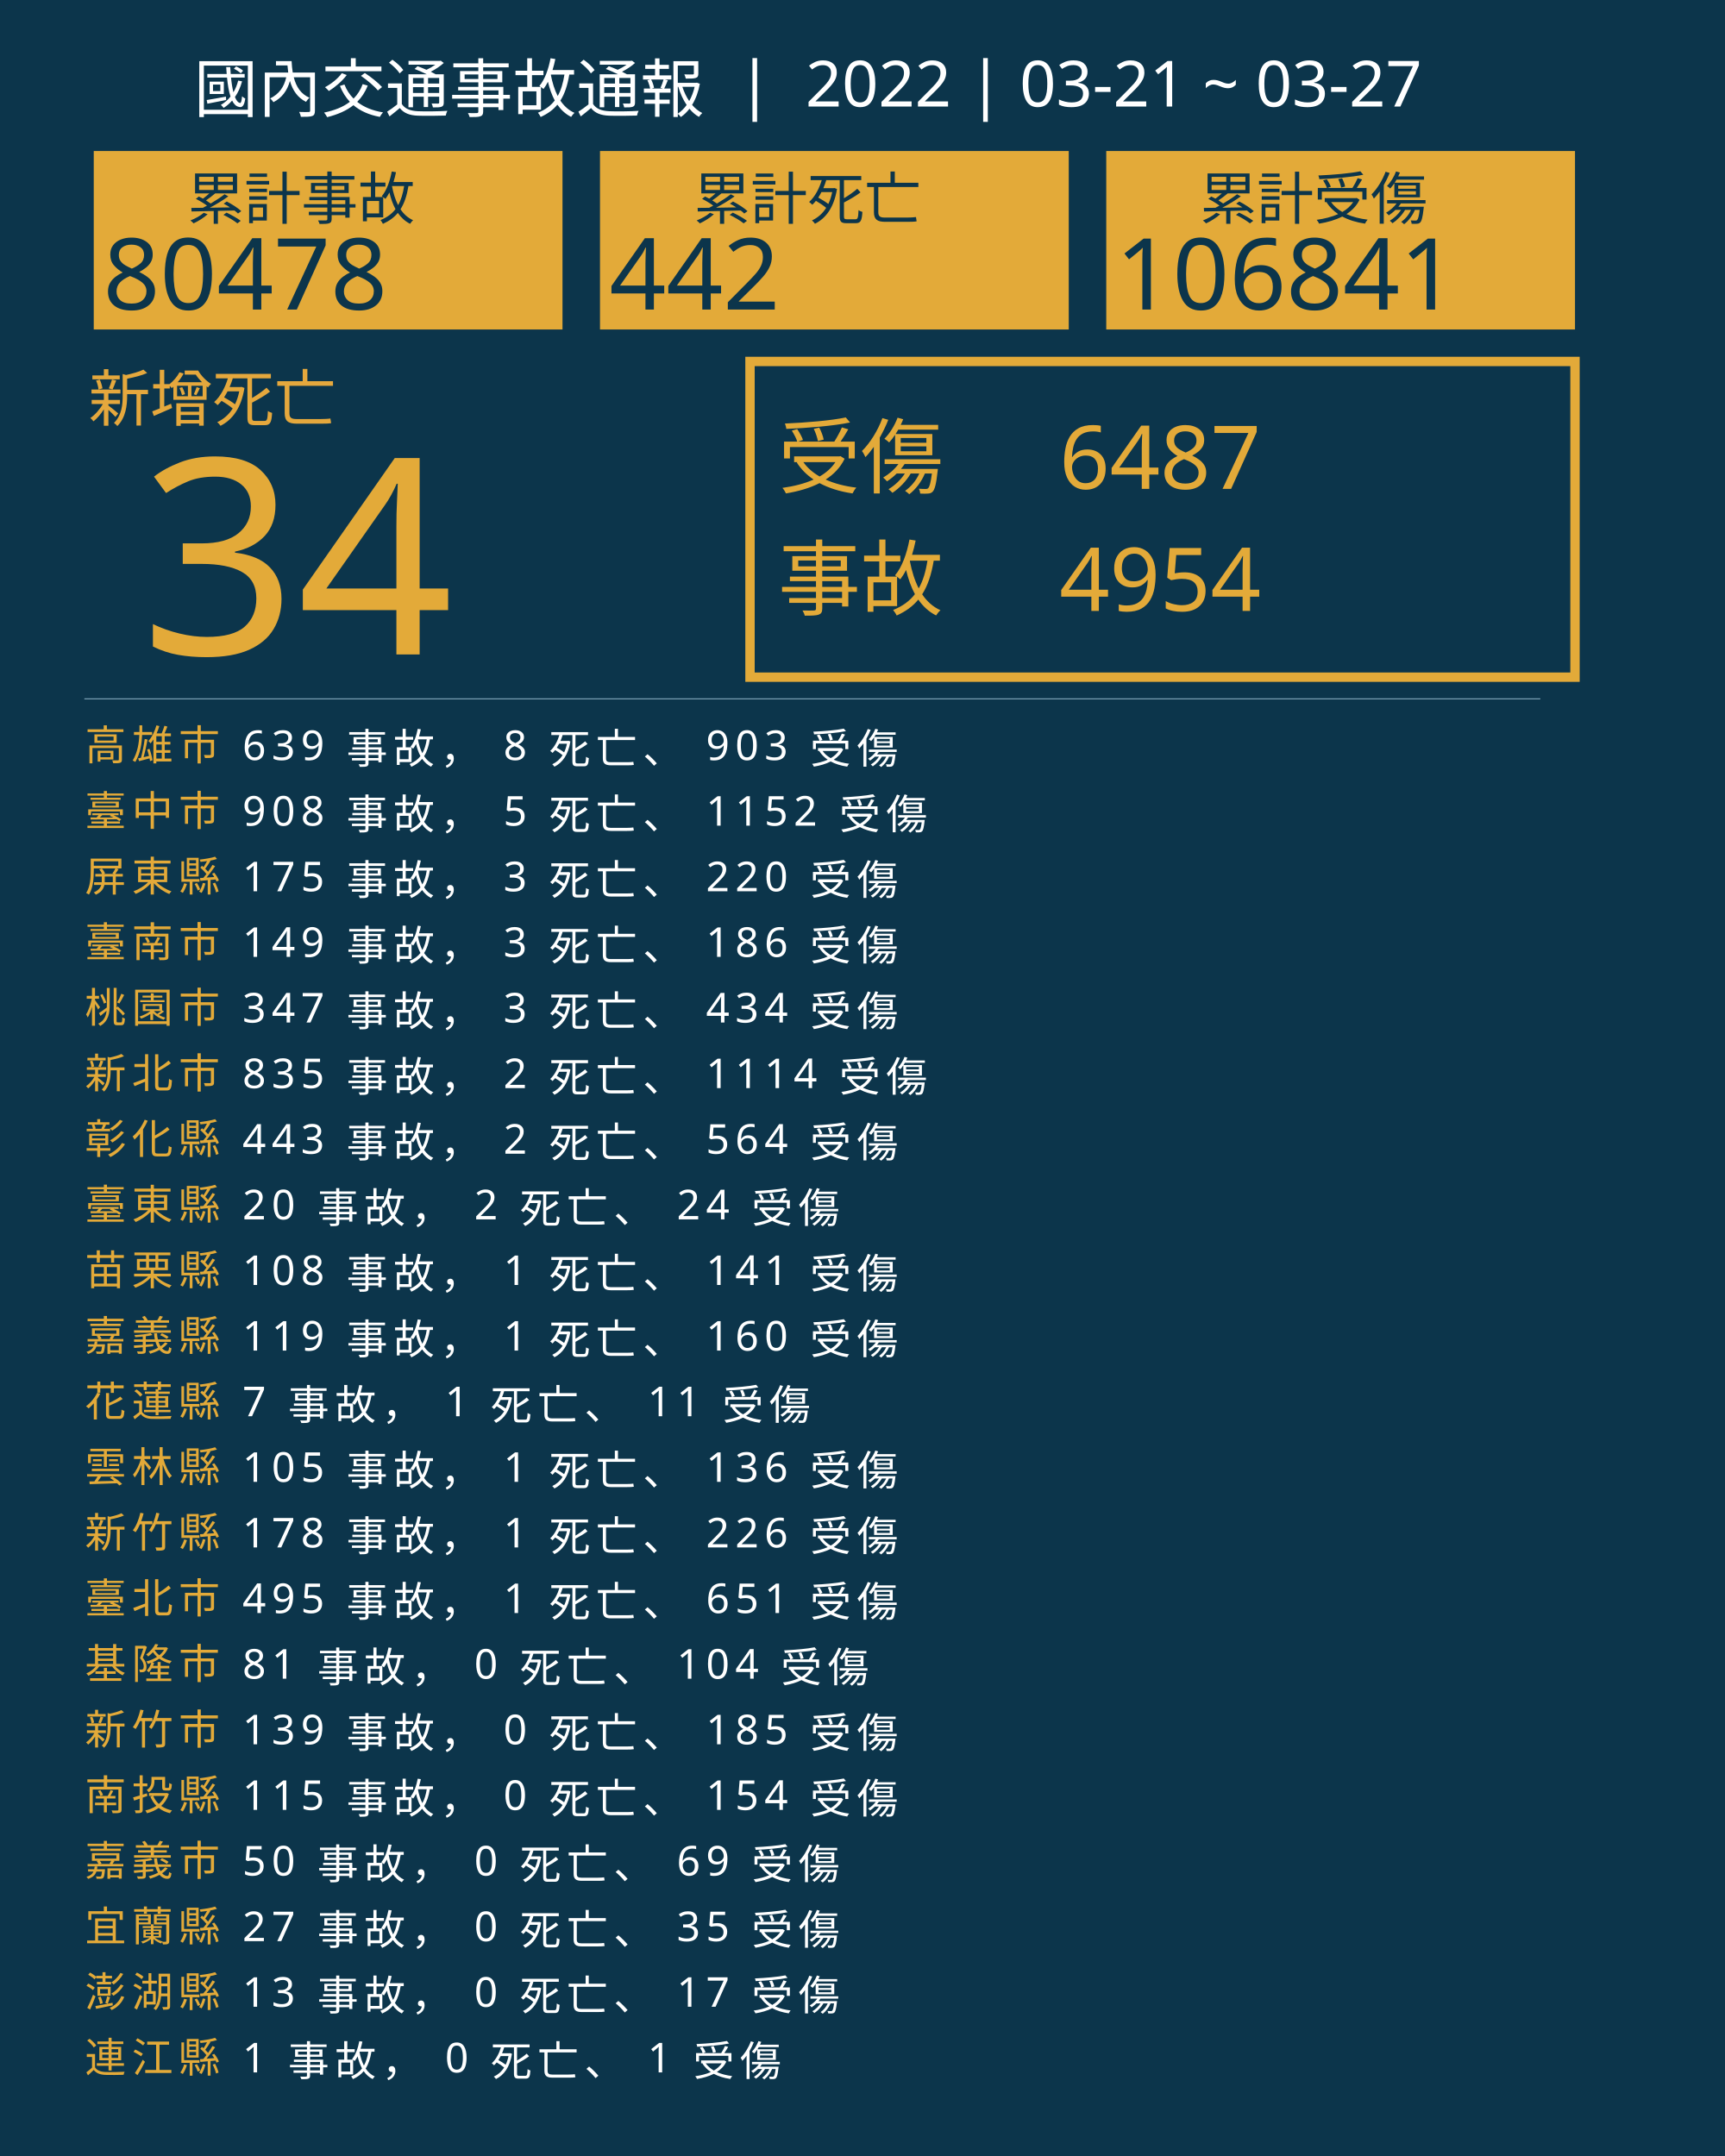
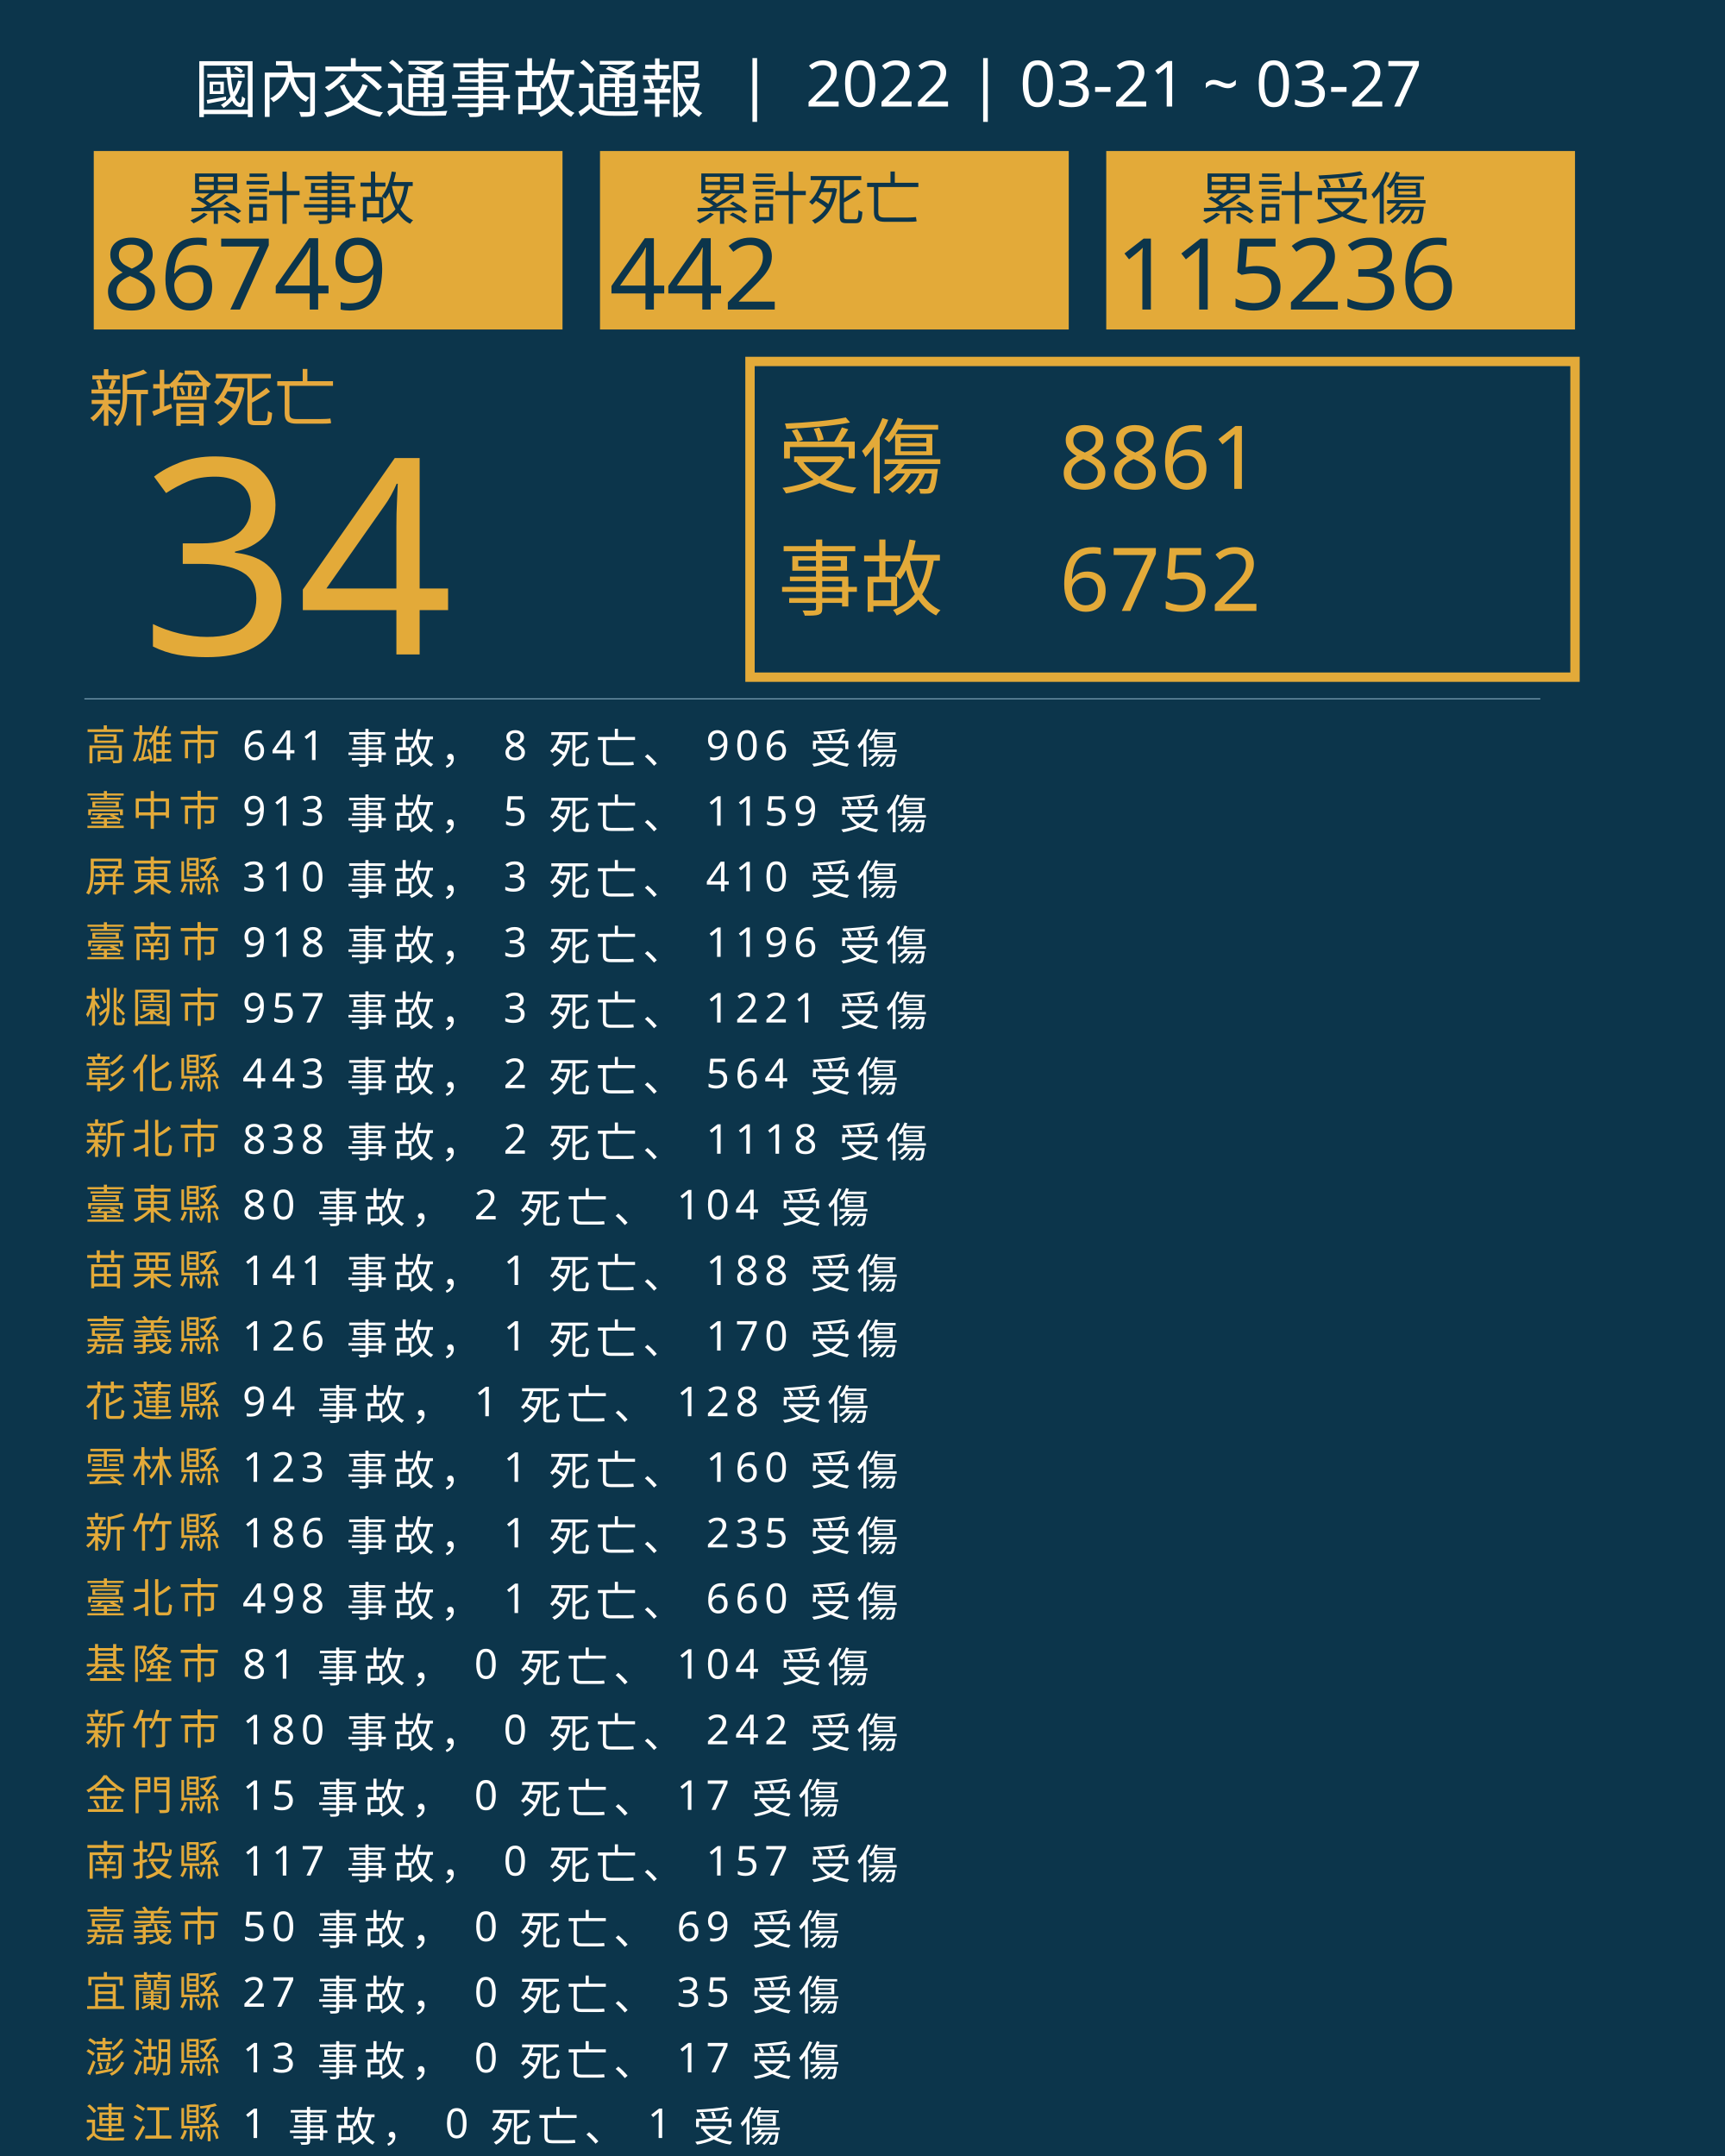
<svg xmlns="http://www.w3.org/2000/svg" version="1.1" id="圖層_1" x="0px" y="0px" viewBox="0 0 1840 2300" style="enable-background:new 0 0 1840 2300;" xml:space="preserve">
  <style type="text/css">
	.st0{fill:#0C354B;}
	.st1{fill:#E5A83D;}
	.st2{font-family:'NotoSansCJKtc-Bold-B5pc-H';}
	.st3{font-size:66px;}
	.st4{fill:#E3AA39;}
	.st5{font-family:'Arial-BoldMT';}
	.st6{font-size:291.776px;}
	.st7{fill:none;stroke:#E3AA39;stroke-miterlimit:10;stroke-width:10;}
	.st8{font-family:'NotoSansCJKtc-Light-B5pc-H';}
	.st9{font-size:88px;}
	.st10{font-family:'NotoSansCJKtc-Medium-B5pc-H';}
	.st11{font-size:94px;}
	.st12{fill:none;stroke:#8AAFC1;stroke-miterlimit:10;}
	.st13{font-size:60.649px;}
	.st14{font-size:106px;}
	.st15{fill:none;}
	.st16{font-size:44px;}
	.st17{letter-spacing:6;}
	.st18{fill:#FFFFFF;}
	.st19{letter-spacing:1;}
	.st20{font-size:68px;}
</style>
  <rect class="st0" width="1840" height="2300" />
  <text transform="matrix(1 0 0 1 94.5001 449.017)" class="st1 st2 st3">新增死亡</text>
  <g>
    <text transform="matrix(1 0 0 1 150 698.1412)" class="st4 st5 st6">34</text>
  </g>
  <g>
    <rect x="800" y="385.6" class="st7" width="880" height="336.8" />
    <g>
      <text transform="matrix(1 0 0 1 830 519.593)" class="st4 st8 st9">受傷</text>
-       <text transform="matrix(1 0 0 1 1130 521.5084)" class="st4 st10 st11">6487</text>
-       <text transform="matrix(1 0 0 1 1130 651.7274)" class="st4 st10 st11">4954</text>
+       <text transform="matrix(1 0 0 1 1130 521.5084)" class="st4 st10 st11">8861</text>
+       <text transform="matrix(1 0 0 1 1130 651.7274)" class="st4 st10 st11">6752</text>
      <text transform="matrix(1 0 0 1 830 649.4965)" class="st4 st8 st9">事故</text>
    </g>
  </g>
  <line class="st12" x1="90" y1="745.5" x2="1643" y2="745.5" />
  <g>
    <g>
      <rect x="100" y="161.1" class="st4" width="500" height="190.4" />
      <g>
        <text transform="matrix(1 0 0 1 200 233.9079)" class="st0 st10 st13">累計事故</text>
        <g>
-           <text transform="matrix(1 0 0 1 110 330.2121)" class="st0 st5 st14">80478</text>
+           <text transform="matrix(1 0 0 1 110 330.2121)" class="st0 st5 st14">86749</text>
        </g>
      </g>
    </g>
    <g>
      <rect x="640" y="161.1" class="st4" width="500" height="190.4" />
      <g>
        <text transform="matrix(1 0 0 1 740 233.908)" class="st0 st10 st13">累計死亡</text>
        <g>
          <text transform="matrix(1 0 0 1 650 330.2122)" class="st0 st5 st14">442</text>
        </g>
      </g>
    </g>
    <g>
      <rect x="1180" y="161.1" class="st4" width="500" height="190.4" />
      <g>
        <text transform="matrix(1 0 0 1 1280 233.908)" class="st0 st10 st13">累計受傷</text>
        <g>
-           <text transform="matrix(1 0 0 1 1190 330.2122)" class="st0 st5 st14">106841</text>
+           <text transform="matrix(1 0 0 1 1190 330.2122)" class="st0 st5 st14">115236</text>
        </g>
      </g>
    </g>
  </g>
  <rect x="90.6" y="772.1" class="st15" width="1141.8" height="314.8" />
  <text transform="matrix(1 0 0 1 90.5591 810.7965)">
    <tspan x="0" y="0" class="st4 st10 st16 st17">高雄市</tspan>
-     <tspan x="150.6" y="0" class="st18 st10 st16 st17"> 639 事故， 8 死亡、 903 受傷</tspan>
+     <tspan x="150.6" y="0" class="st18 st10 st16 st17"> 641 事故， 8 死亡、 906 受傷</tspan>
    <tspan x="0" y="70" class="st4 st10 st16 st17">臺中市</tspan>
-     <tspan x="150.6" y="70" class="st18 st10 st16 st17"> 908 事故， 5 死亡、 1152 受傷</tspan>
+     <tspan x="150.6" y="70" class="st18 st10 st16 st17"> 913 事故， 5 死亡、 1159 受傷</tspan>
    <tspan x="0" y="140" class="st4 st10 st16 st17">屏東縣</tspan>
-     <tspan x="150.6" y="140" class="st18 st10 st16 st17"> 175 事故， 3 死亡、 220 受傷</tspan>
+     <tspan x="150.6" y="140" class="st18 st10 st16 st17"> 310 事故， 3 死亡、 410 受傷</tspan>
    <tspan x="0" y="210" class="st4 st10 st16 st17">臺南市</tspan>
-     <tspan x="150.6" y="210" class="st18 st10 st16 st17"> 149 事故， 3 死亡、 186 受傷</tspan>
+     <tspan x="150.6" y="210" class="st18 st10 st16 st17"> 918 事故， 3 死亡、 1196 受傷</tspan>
    <tspan x="0" y="280" class="st4 st10 st16 st17">桃園市</tspan>
-     <tspan x="150.6" y="280" class="st18 st10 st16 st17"> 347 事故， 3 死亡、 434 受傷</tspan>
-     <tspan x="0" y="350" class="st4 st10 st16 st17">新北市</tspan>
-     <tspan x="150.6" y="350" class="st18 st10 st16 st17"> 835 事故， 2 死亡、 1114 受傷</tspan>
-     <tspan x="0" y="420" class="st4 st10 st16 st17">彰化縣</tspan>
-     <tspan x="150.6" y="420" class="st18 st10 st16 st17"> 443 事故， 2 死亡、 564 受傷</tspan>
+     <tspan x="150.6" y="280" class="st18 st10 st16 st17"> 957 事故， 3 死亡、 1221 受傷</tspan>
+     <tspan x="0" y="350" class="st4 st10 st16 st17">彰化縣</tspan>
+     <tspan x="150.6" y="350" class="st18 st10 st16 st17"> 443 事故， 2 死亡、 564 受傷</tspan>
+     <tspan x="0" y="420" class="st4 st10 st16 st17">新北市</tspan>
+     <tspan x="150.6" y="420" class="st18 st10 st16 st17"> 838 事故， 2 死亡、 1118 受傷</tspan>
    <tspan x="0" y="490" class="st4 st10 st16 st17">臺東縣</tspan>
-     <tspan x="150.6" y="490" class="st18 st10 st16 st17"> 20 事故， 2 死亡、 24 受傷</tspan>
+     <tspan x="150.6" y="490" class="st18 st10 st16 st17"> 80 事故， 2 死亡、 104 受傷</tspan>
    <tspan x="0" y="560" class="st4 st10 st16 st17">苗栗縣</tspan>
-     <tspan x="150.6" y="560" class="st18 st10 st16 st17"> 108 事故， 1 死亡、 141 受傷</tspan>
+     <tspan x="150.6" y="560" class="st18 st10 st16 st17"> 141 事故， 1 死亡、 188 受傷</tspan>
    <tspan x="0" y="630" class="st4 st10 st16 st17">嘉義縣</tspan>
-     <tspan x="150.6" y="630" class="st18 st10 st16 st17"> 119 事故， 1 死亡、 160 受傷</tspan>
+     <tspan x="150.6" y="630" class="st18 st10 st16 st17"> 126 事故， 1 死亡、 170 受傷</tspan>
    <tspan x="0" y="700" class="st4 st10 st16 st17">花蓮縣</tspan>
-     <tspan x="150.6" y="700" class="st18 st10 st16 st17"> 7 事故， 1 死亡、 11 受傷</tspan>
+     <tspan x="150.6" y="700" class="st18 st10 st16 st17"> 94 事故， 1 死亡、 128 受傷</tspan>
    <tspan x="0" y="770" class="st4 st10 st16 st17">雲林縣</tspan>
-     <tspan x="150.6" y="770" class="st18 st10 st16 st17"> 105 事故， 1 死亡、 136 受傷</tspan>
+     <tspan x="150.6" y="770" class="st18 st10 st16 st17"> 123 事故， 1 死亡、 160 受傷</tspan>
    <tspan x="0" y="840" class="st4 st10 st16 st17">新竹縣</tspan>
-     <tspan x="150.6" y="840" class="st18 st10 st16 st17"> 178 事故， 1 死亡、 226 受傷</tspan>
+     <tspan x="150.6" y="840" class="st18 st10 st16 st17"> 186 事故， 1 死亡、 235 受傷</tspan>
    <tspan x="0" y="910" class="st4 st10 st16 st17">臺北市</tspan>
-     <tspan x="150.6" y="910" class="st18 st10 st16 st17"> 495 事故， 1 死亡、 651 受傷</tspan>
+     <tspan x="150.6" y="910" class="st18 st10 st16 st17"> 498 事故， 1 死亡、 660 受傷</tspan>
    <tspan x="0" y="980" class="st4 st10 st16 st17">基隆市</tspan>
    <tspan x="150.6" y="980" class="st18 st10 st16 st17"> 81 事故， 0 死亡、 104 受傷</tspan>
    <tspan x="0" y="1050" class="st4 st10 st16 st17">新竹市</tspan>
-     <tspan x="150.6" y="1050" class="st18 st10 st16 st17"> 139 事故， 0 死亡、 185 受傷</tspan>
-     <tspan x="0" y="1120" class="st4 st10 st16 st17">南投縣</tspan>
-     <tspan x="150.6" y="1120" class="st18 st10 st16 st17"> 115 事故， 0 死亡、 154 受傷</tspan>
-     <tspan x="0" y="1190" class="st4 st10 st16 st17">嘉義市</tspan>
-     <tspan x="150.6" y="1190" class="st18 st10 st16 st17"> 50 事故， 0 死亡、 69 受傷</tspan>
-     <tspan x="0" y="1260" class="st4 st10 st16 st17">宜蘭縣</tspan>
-     <tspan x="150.6" y="1260" class="st18 st10 st16 st17"> 27 事故， 0 死亡、 35 受傷</tspan>
-     <tspan x="0" y="1330" class="st4 st10 st16 st17">澎湖縣</tspan>
-     <tspan x="150.6" y="1330" class="st18 st10 st16 st17"> 13 事故， 0 死亡、 17 受傷</tspan>
-     <tspan x="0" y="1400" class="st4 st10 st16 st17">連江縣</tspan>
-     <tspan x="150.6" y="1400" class="st18 st10 st16 st17"> 1 事故， 0 死亡、 1 受傷</tspan>
+     <tspan x="150.6" y="1050" class="st18 st10 st16 st17"> 180 事故， 0 死亡、 242 受傷</tspan>
+     <tspan x="0" y="1120" class="st4 st10 st16 st17">金門縣</tspan>
+     <tspan x="150.6" y="1120" class="st18 st10 st16 st17"> 15 事故， 0 死亡、 17 受傷</tspan>
+     <tspan x="0" y="1190" class="st4 st10 st16 st17">南投縣</tspan>
+     <tspan x="150.6" y="1190" class="st18 st10 st16 st17"> 117 事故， 0 死亡、 157 受傷</tspan>
+     <tspan x="0" y="1260" class="st4 st10 st16 st17">嘉義市</tspan>
+     <tspan x="150.6" y="1260" class="st18 st10 st16 st17"> 50 事故， 0 死亡、 69 受傷</tspan>
+     <tspan x="0" y="1330" class="st4 st10 st16 st17">宜蘭縣</tspan>
+     <tspan x="150.6" y="1330" class="st18 st10 st16 st17"> 27 事故， 0 死亡、 35 受傷</tspan>
+     <tspan x="0" y="1400" class="st4 st10 st16 st17">澎湖縣</tspan>
+     <tspan x="150.6" y="1400" class="st18 st10 st16 st17"> 13 事故， 0 死亡、 17 受傷</tspan>
+     <tspan x="0" y="1470" class="st4 st10 st16 st17">連江縣</tspan>
+     <tspan x="150.6" y="1470" class="st18 st10 st16 st17"> 1 事故， 0 死亡、 1 受傷</tspan>
  </text>
  <text transform="matrix(1 0 0 1 207 119.2712)" class="st18 st8 st20">國內交通事故通報  |  2022 | 03-21 ~ 03-27</text>
</svg>
